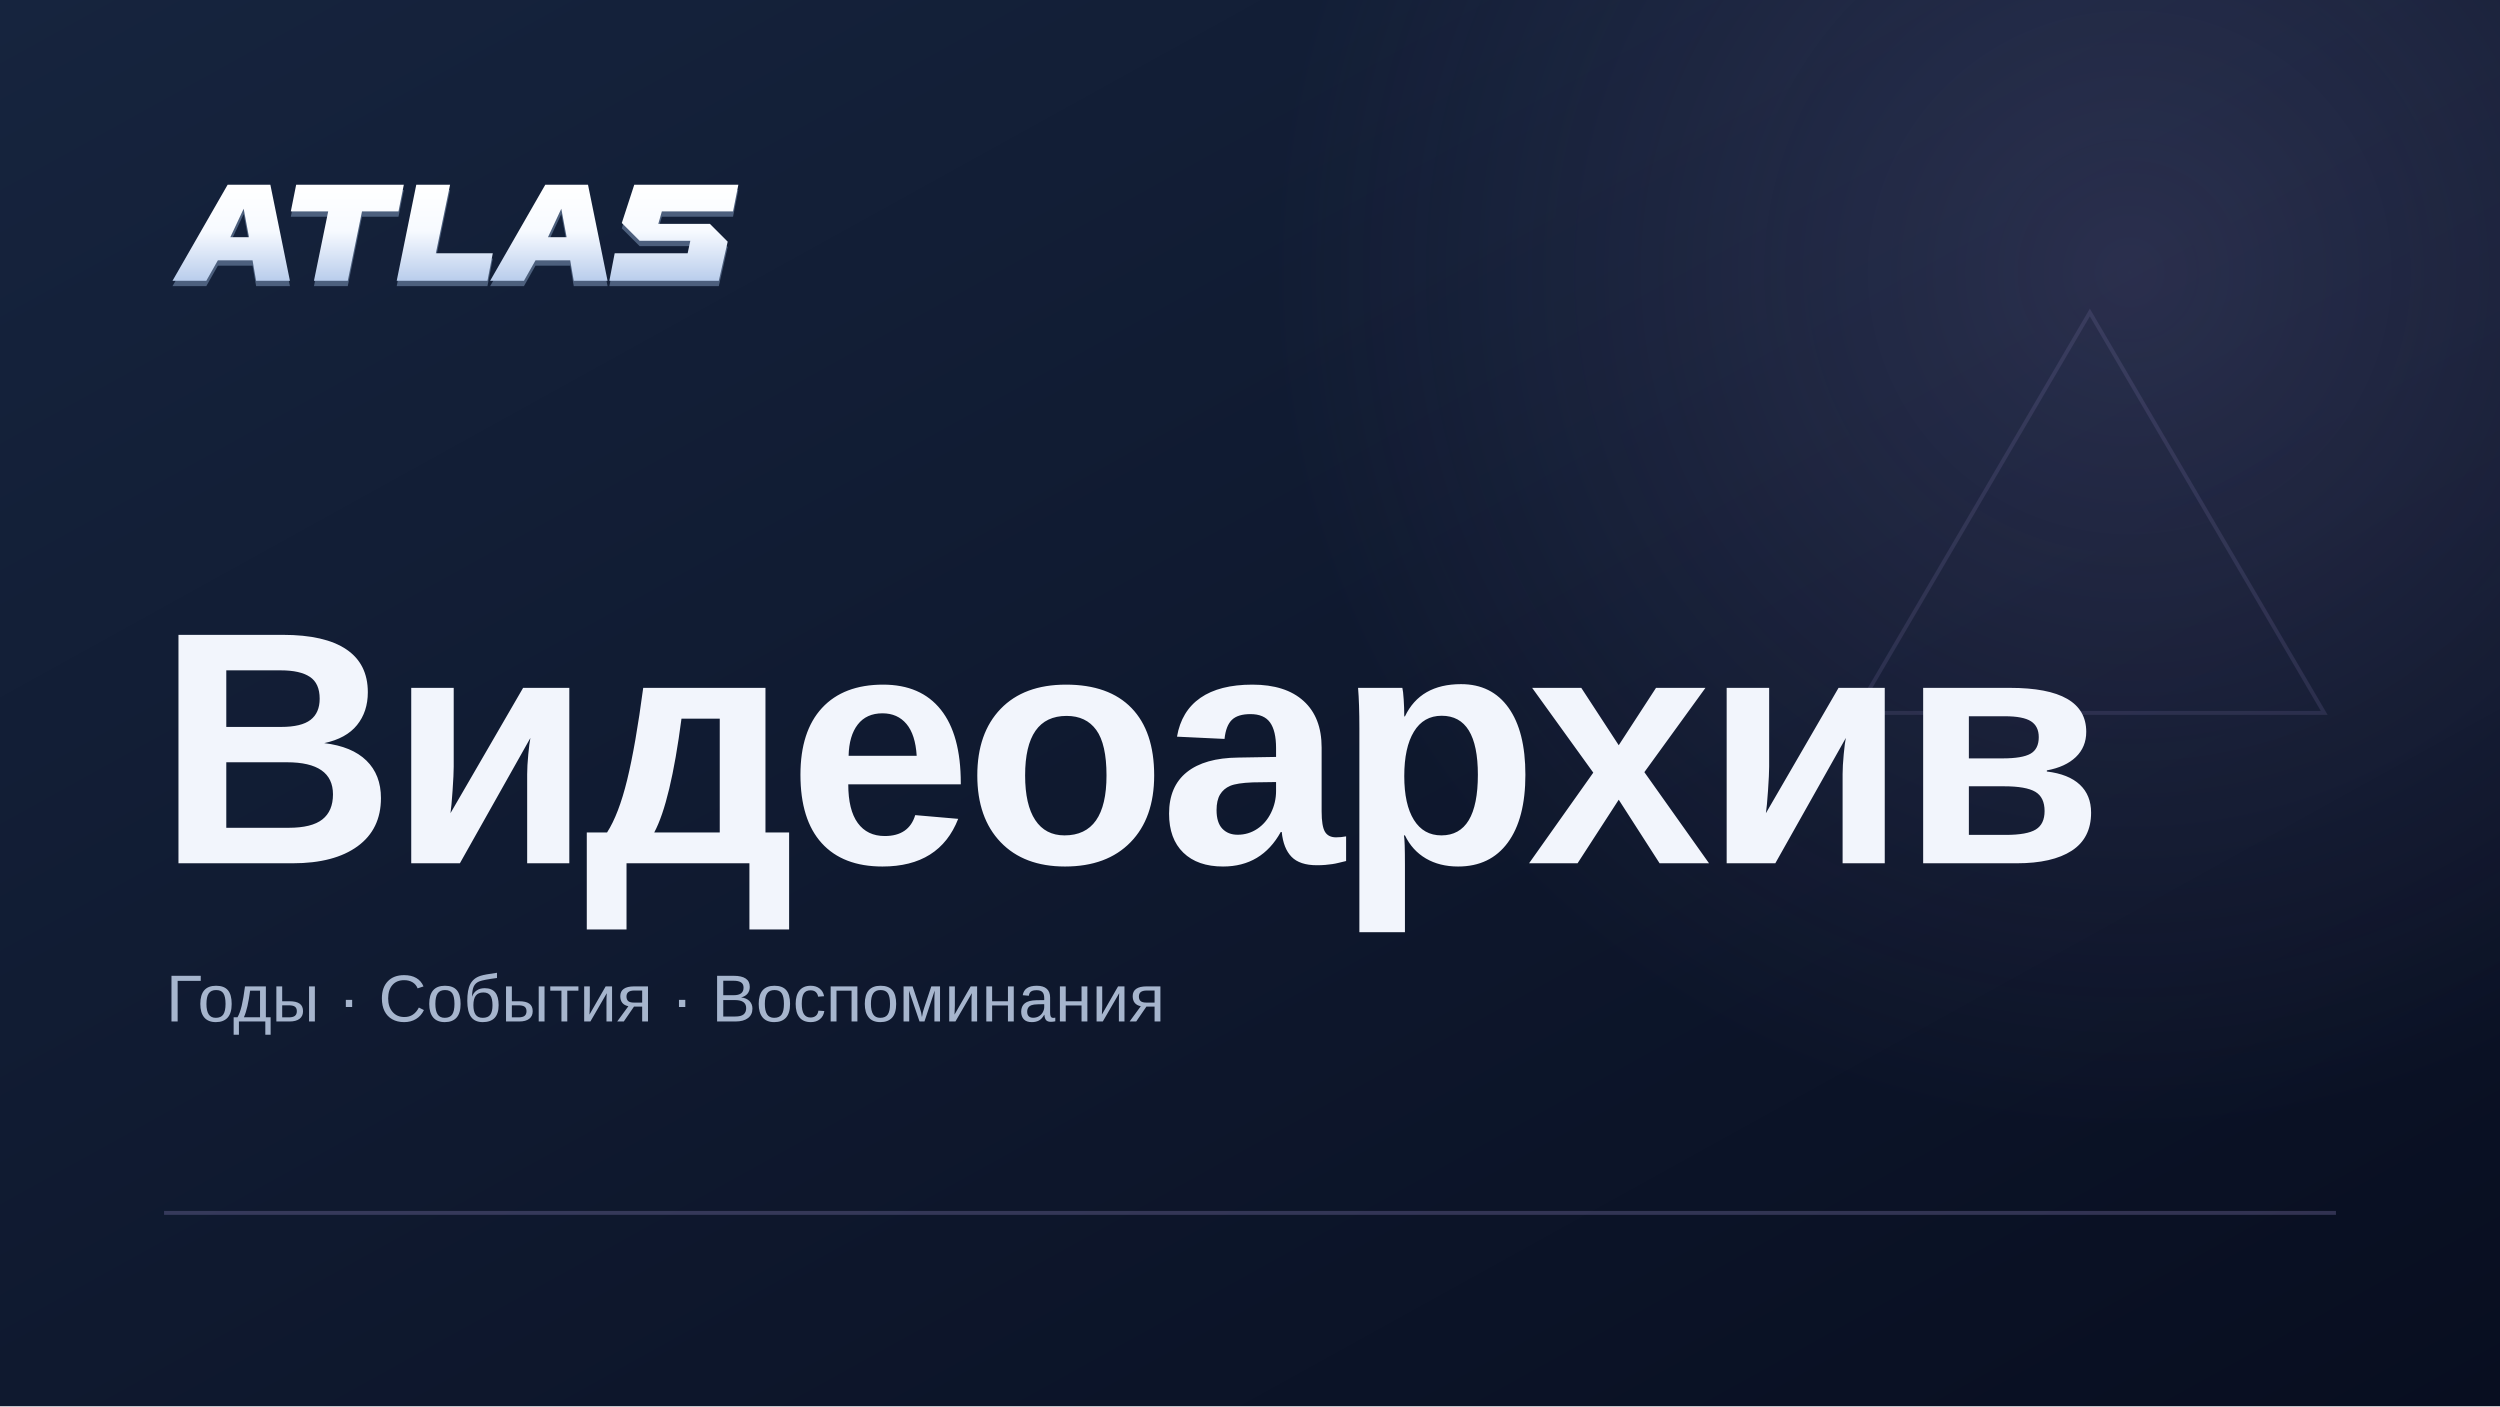
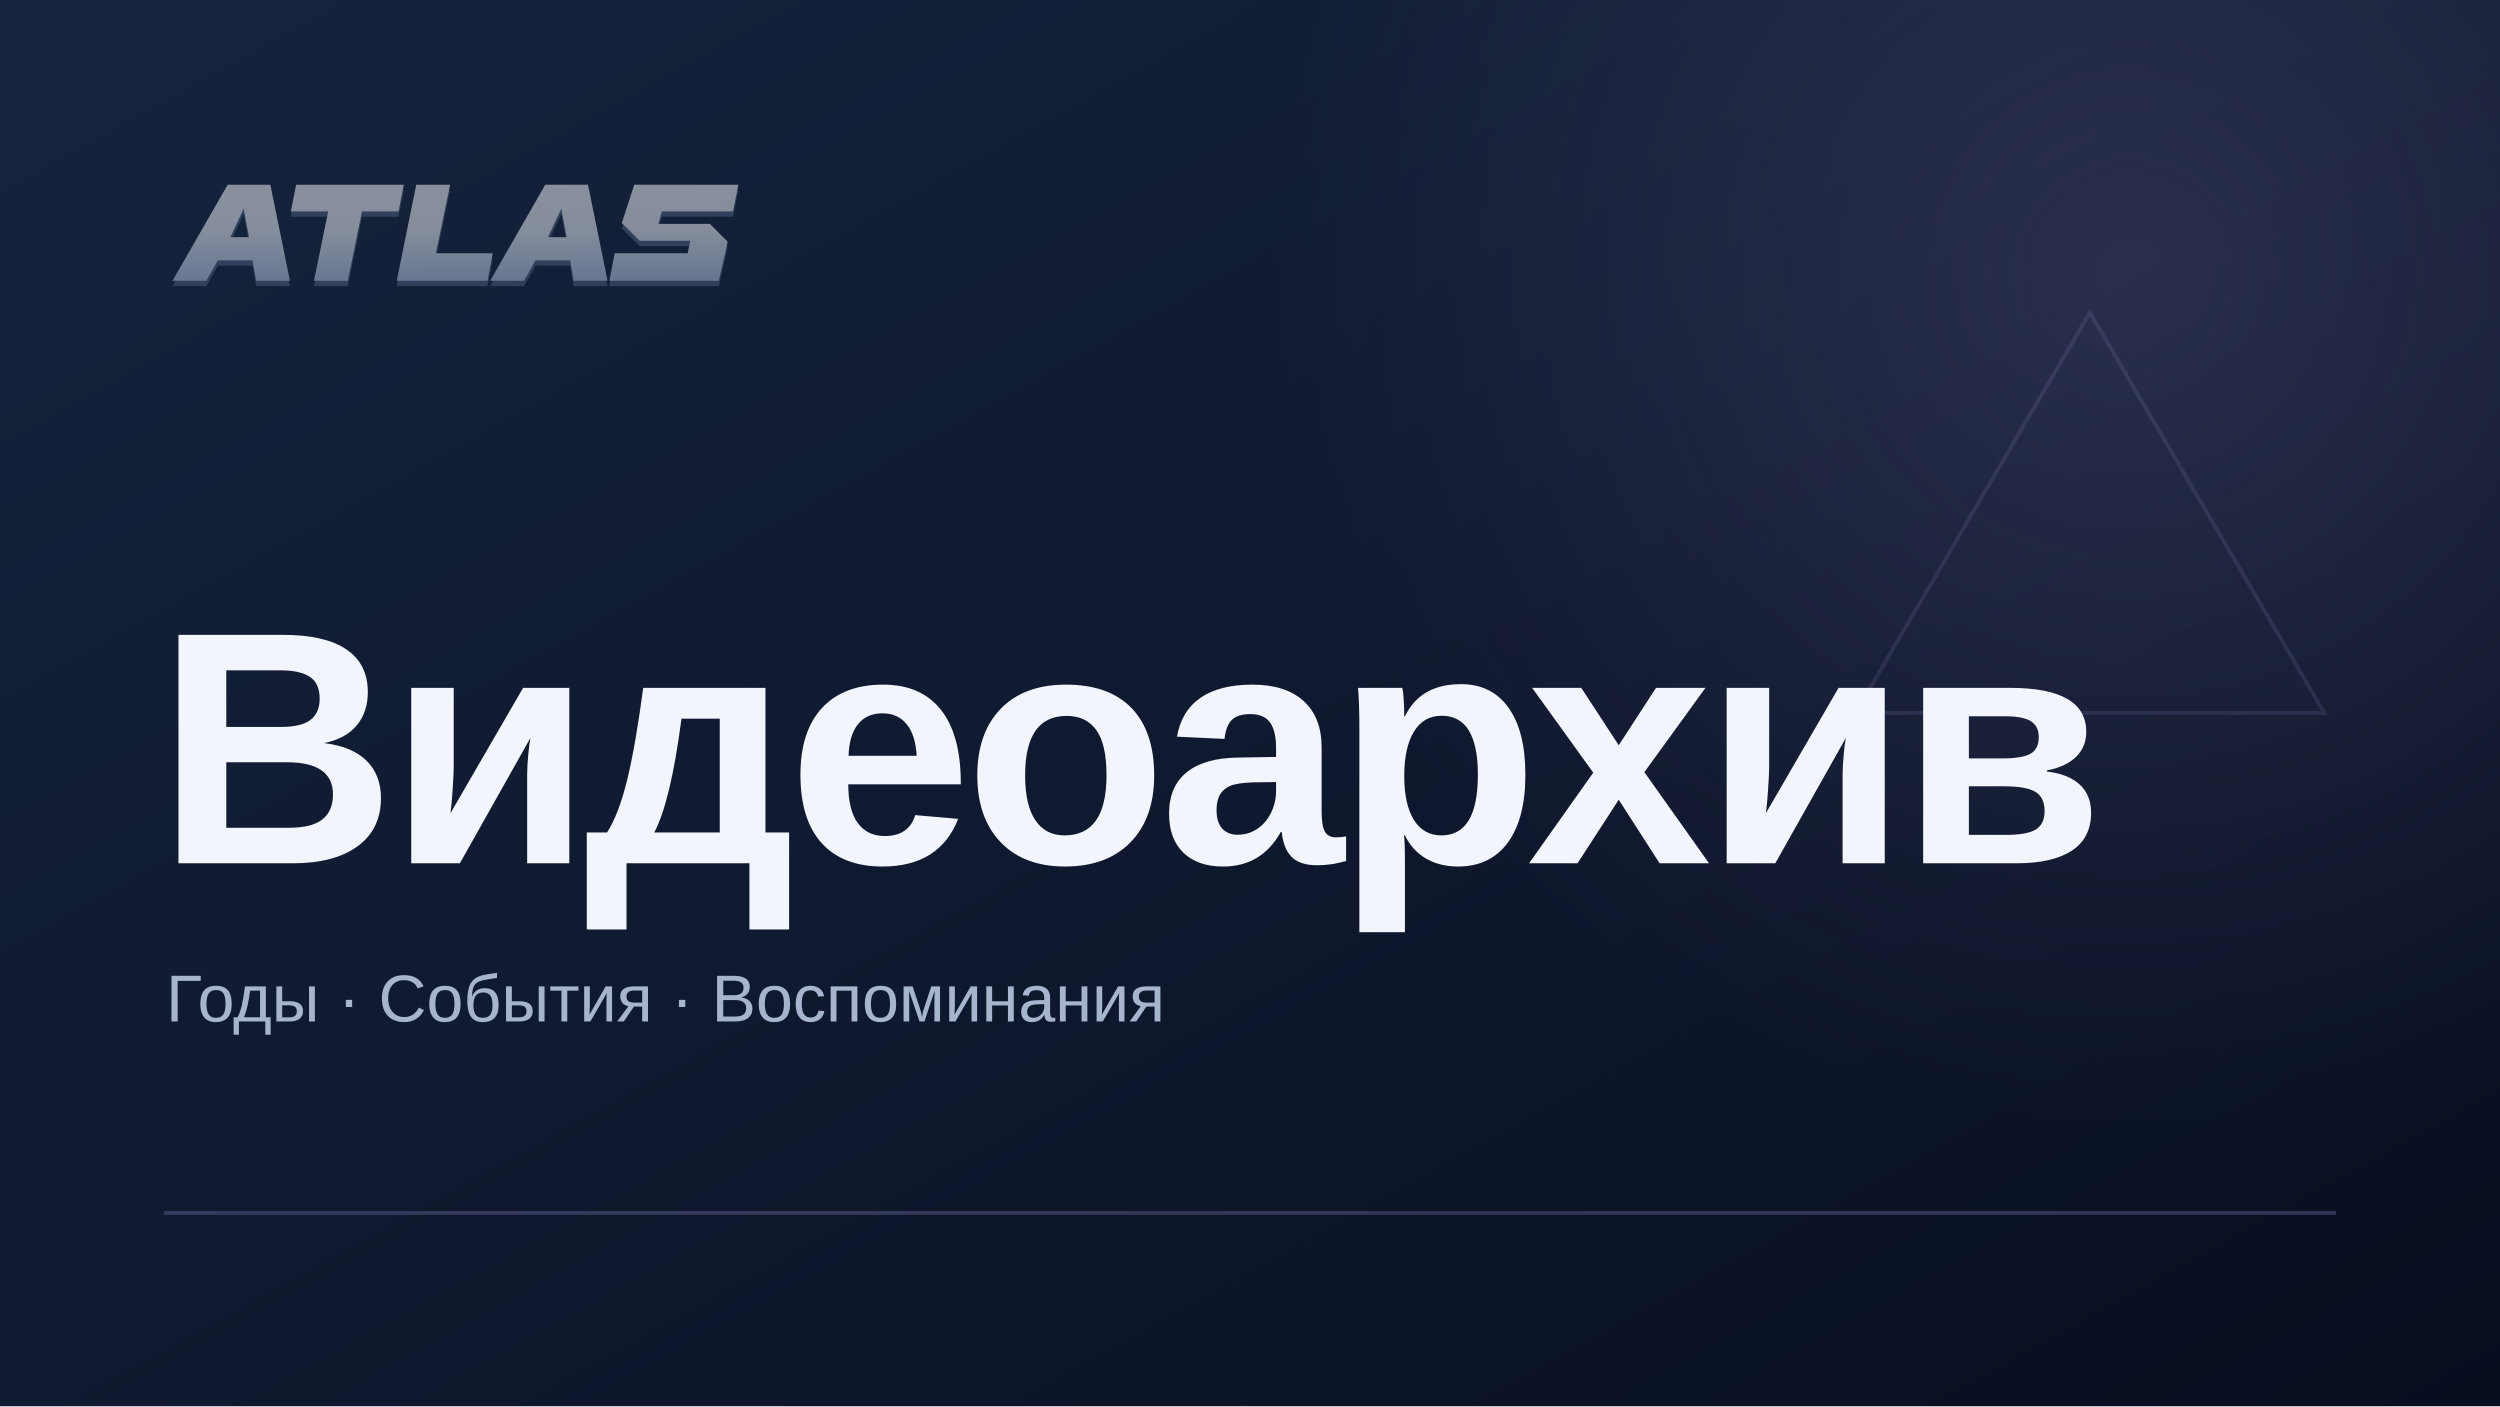
<svg xmlns="http://www.w3.org/2000/svg" xmlns:xlink="http://www.w3.org/1999/xlink" width="1280" height="720" viewBox="0 0 1280 720">
  <defs>
    <linearGradient id="bg" x2="1" y2="1">
      <stop stop-color="#16243e" />
      <stop offset="1" stop-color="#080e20" />
    </linearGradient>
    <radialGradient id="glow">
      <stop stop-color="#b8a6ee" stop-opacity=".16" />
      <stop offset="1" stop-color="#b8a6ee" stop-opacity="0" />
    </radialGradient>
  </defs>
  <rect width="1280" height="720" fill="url(#bg)" />
  <circle cx="1090" cy="140" r="440" fill="url(#glow)" />
-   <svg x="80" y="80" width="310" height="82" viewBox="0 0 680 180" role="img" aria-labelledby="title">
+   <svg opacity="0.5" x="80" y="80" width="310" height="82" viewBox="0 0 680 180" role="img" aria-labelledby="title">
    <defs>
      <linearGradient id="pearl" x1="0" y1="0" x2="0" y2="1">
        <stop offset="0" stop-color="#ffffff" />
        <stop offset=".48" stop-color="#f7faff" />
        <stop offset="1" stop-color="#b9cdec" />
      </linearGradient>
      <g id="letters" fill-rule="evenodd">
        <path d="M18 140 80 32H128L150 140H112L108 117H69L56 140ZM83 91H104L98 59Z" />
        <path d="M157 32H278L272 62H231L215 140H177L193 62H151Z" />
        <path d="M292 32H330L314 109H378L372 140H270Z" />
        <path d="M375 140 437 32H485L507 140H469L465 117H426L413 140ZM440 91H461L455 59Z" />
        <path d="M537 32H654L648 62H568L564 76H622L642 96L632 140H509L515 109H597L600 95H543L523 75Z" />
      </g>
    </defs>
    <use href="#letters" xlink:href="#letters" transform="translate(0 6)" fill="#738bac" opacity=".6" />
    <use href="#letters" xlink:href="#letters" fill="url(#pearl)" />
  </svg>
  <path d="M1070 160L1190 365H950Z" fill="none" stroke="#b8a6ee" stroke-width="2" opacity=".12" />
  <text x="80" y="442" fill="#f2f5fc" font-family="Arial,sans-serif" font-weight="700" font-size="170" letter-spacing="-4">Видеоархив</text>
  <text x="85" y="523" fill="#a6b5cd" font-family="Arial,sans-serif" font-size="34">Годы · События · Воспоминания</text>
  <rect x="84" y="620" width="1112" height="2" fill="#b8a6ee" opacity=".23" />
</svg>
